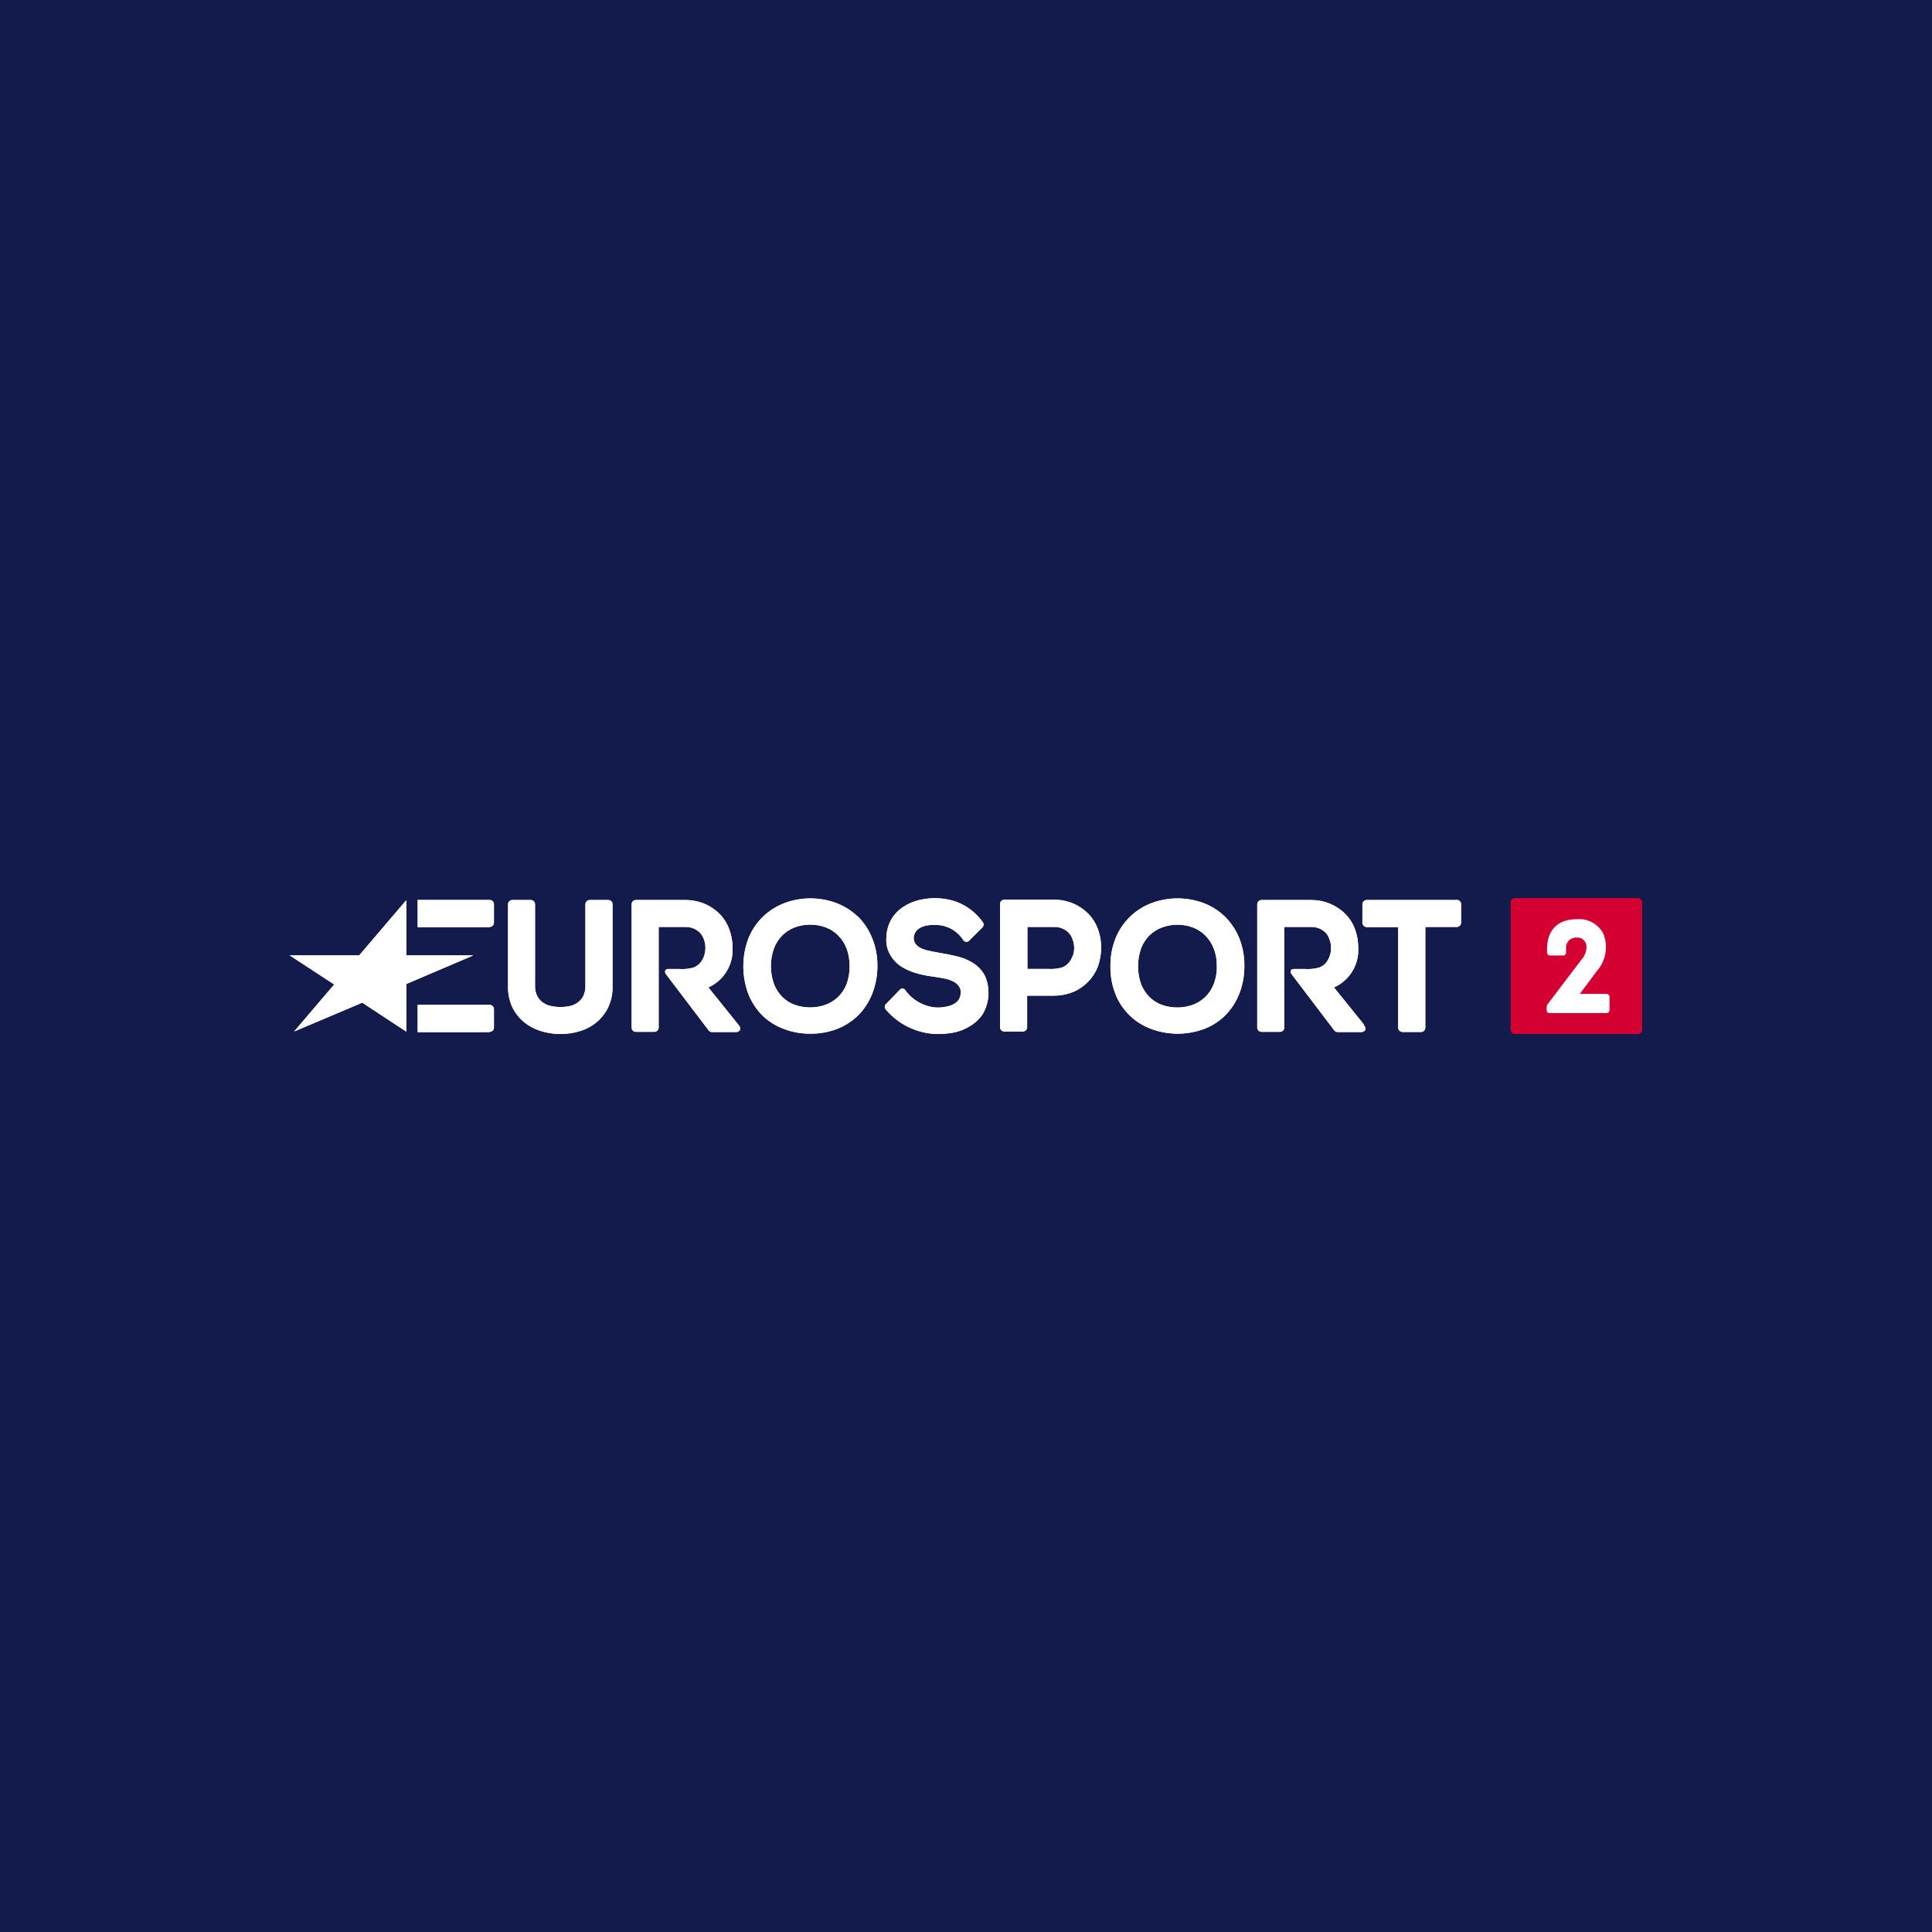
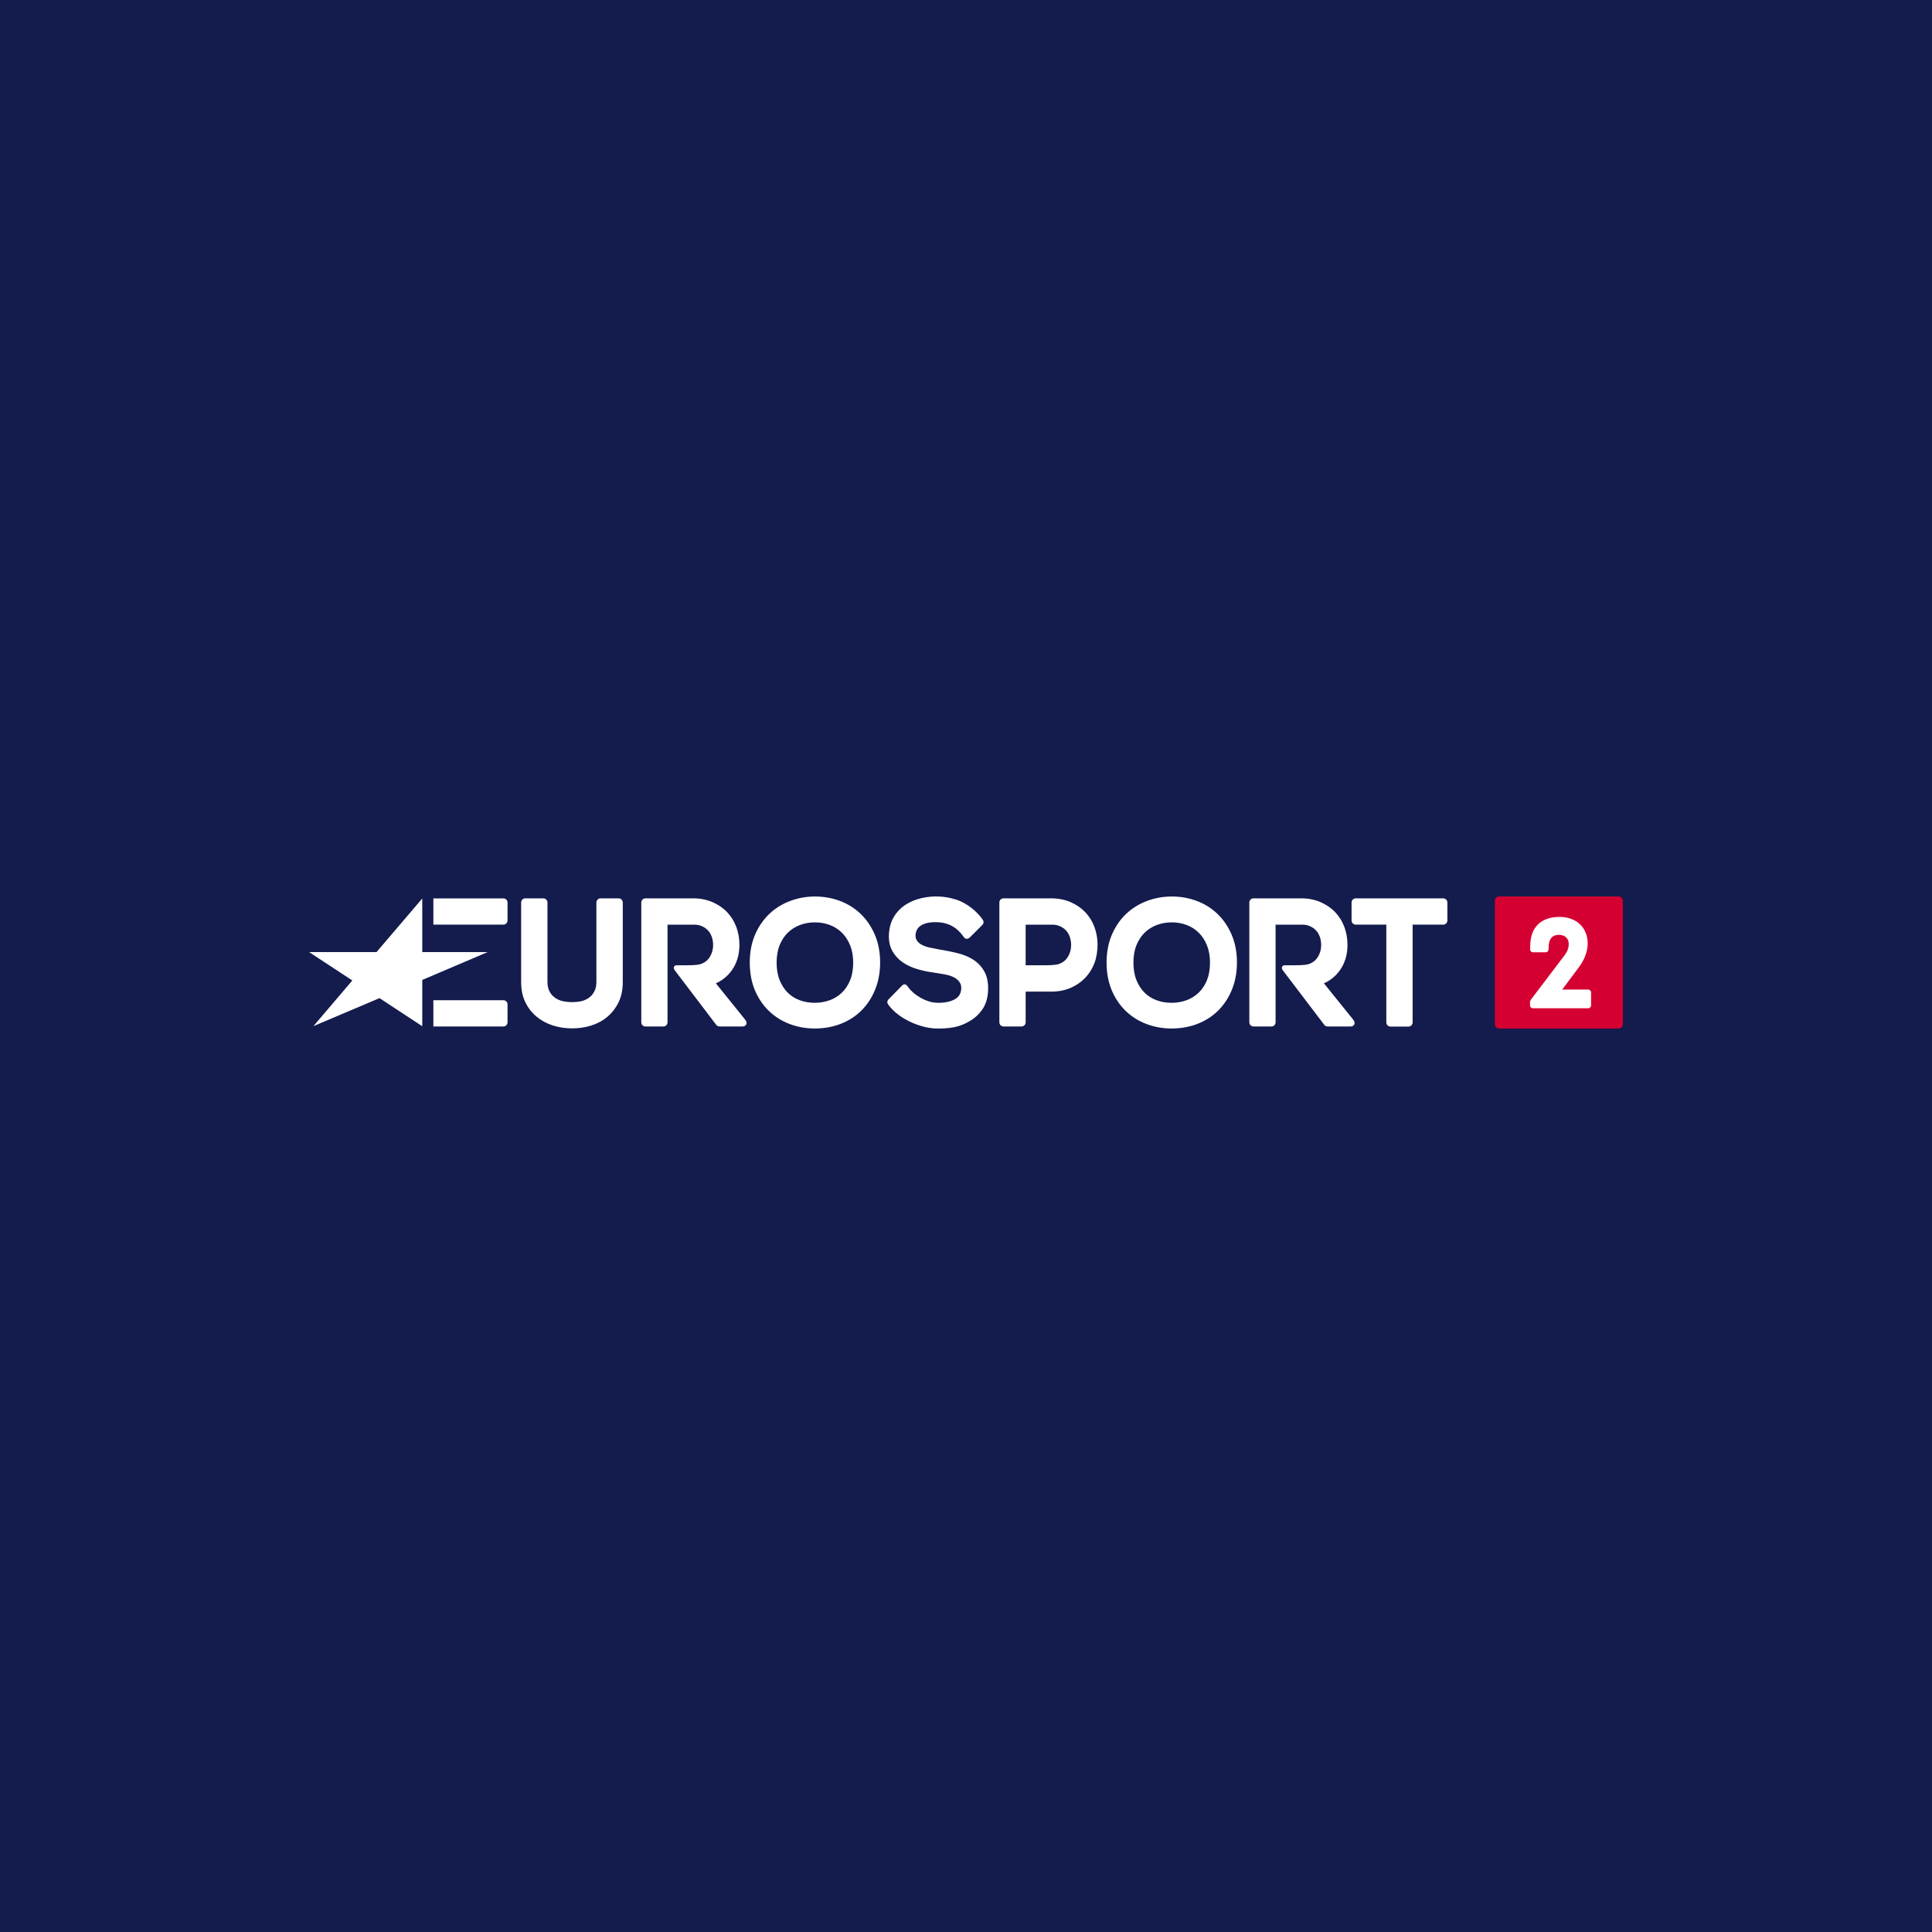
- <svg xmlns="http://www.w3.org/2000/svg" viewBox="0 0 283.46 283.46">
-   <defs>
-     <style>.cls-1{fill:#131b4d;}.cls-2{fill:#fff;}.cls-3{fill:#d50032;}</style>
-   </defs>
-   <g id="Layer_2" data-name="Layer 2">
-     <g id="Sport">
-       <g id="eurosport2">
-         <rect class="cls-1" width="283.46" height="283.46" />
-         <g id="logo">
-           <path class="cls-2" d="M59.61,151.36l-6.46-4.25-10,4.23,5.88-6.9-6.53-4.27H52.7l6.91-8.1v8.1h9.85l-9.85,4.2v7" />
-           <path class="cls-2" d="M71.85,136a.63.63,0,0,0,.62-.63v-2.71a.62.62,0,0,0-.62-.62H61.28v4H71.85" />
-           <path class="cls-2" d="M71.85,151.39a.62.62,0,0,0,.62-.62v-2.71a.63.63,0,0,0-.62-.63H61.28v4H71.85" />
-           <path class="cls-2" d="M213.74,132.05H200.53a.64.64,0,0,0-.64.62v2.72a.65.65,0,0,0,.64.63h4.61v14.76a.63.63,0,0,0,.63.63h2.73a.63.63,0,0,0,.62-.63V136h4.62a.64.64,0,0,0,.63-.63v-2.72a.63.63,0,0,0-.63-.62" />
-           <path class="cls-2" d="M157.34,140.33a2.88,2.88,0,0,1-.6,1,2.51,2.51,0,0,1-.87.6,5.92,5.92,0,0,1-2.13.23h-3V136h4a2.74,2.74,0,0,1,1.16.24,2.63,2.63,0,0,1,.9.62,2.38,2.38,0,0,1,.58,1,3.32,3.32,0,0,1,.22,1.23,3.27,3.27,0,0,1-.23,1.25Zm3.75-4a6.4,6.4,0,0,0-1.39-2.24,7,7,0,0,0-2.22-1.52,7.24,7.24,0,0,0-2.94-.57h-7.18a.63.63,0,0,0-.64.62v18.1a.63.63,0,0,0,.64.62h2.72a.62.62,0,0,0,.62-.62v-4.64h3.84a7.57,7.57,0,0,0,2.93-.55,6.63,6.63,0,0,0,3.61-3.72,8.45,8.45,0,0,0,.48-2.8,7.79,7.79,0,0,0-.47-2.68" />
-           <path class="cls-2" d="M134.07,137.61a1.31,1.31,0,0,0,.24.85,2,2,0,0,0,.72.61,4.89,4.89,0,0,0,1.19.41c.51.11,1,.22,1.51.3.92.15,1.83.33,2.69.54a7.77,7.77,0,0,1,2.4,1,5,5,0,0,1,1.67,1.81,6.22,6.22,0,0,1-.3,5.65,5.94,5.94,0,0,1-1.91,1.79,7.13,7.13,0,0,1-2.44.94,12.6,12.6,0,0,1-2.8.18,10.17,10.17,0,0,1-7.08-3.58.58.58,0,0,1,.07-.84c.34-.36,2-2.06,2-2.06a.48.48,0,0,1,.81.1,6.18,6.18,0,0,0,4.35,2.5,5.36,5.36,0,0,0,1.37-.07,4.51,4.51,0,0,0,1.2-.33,2.5,2.5,0,0,0,.85-.65,2,2,0,0,0,.35-1.08,1.49,1.49,0,0,0-.28-1,2.27,2.27,0,0,0-.85-.7,5,5,0,0,0-1.33-.43c-.54-.1-1.06-.19-1.57-.26a16.18,16.18,0,0,1-2.51-.51,8.27,8.27,0,0,1-2.23-1,5,5,0,0,1-1.6-1.73,4.31,4.31,0,0,1-.54-2.52,5.57,5.57,0,0,1,.75-2.68,5.5,5.5,0,0,1,1.77-1.82,7.11,7.11,0,0,1,2.39-1,9.78,9.78,0,0,1,5.2.22,8.37,8.37,0,0,1,4,3,.59.59,0,0,1,0,.79c-.27.3-1.91,1.9-1.91,1.9a.55.55,0,0,1-.91,0,4.79,4.79,0,0,0-3.81-2.23c-1.61-.1-3.41.26-3.49,2" />
-           <path class="cls-2" d="M124.2,144.42a5.25,5.25,0,0,1-3.07,3,6.83,6.83,0,0,1-4.55,0,5,5,0,0,1-1.79-1.14,5.37,5.37,0,0,1-1.22-1.87,7.73,7.73,0,0,1,0-5.31,5.48,5.48,0,0,1,1.23-1.89,5.18,5.18,0,0,1,1.81-1.15,6.58,6.58,0,0,1,2.28-.4,6.41,6.41,0,0,1,2.25.4,5.11,5.11,0,0,1,1.81,1.16,5.52,5.52,0,0,1,1.25,1.9,7.1,7.1,0,0,1,.45,2.63,7.23,7.23,0,0,1-.45,2.66Zm1.59-10a9.48,9.48,0,0,0-3.15-1.95,10.9,10.9,0,0,0-7.47,0,9.52,9.52,0,0,0-3.16,1.95,9.34,9.34,0,0,0-2.16,3.15,11.59,11.59,0,0,0,0,8.41,9.5,9.5,0,0,0,2.14,3.14A9.14,9.14,0,0,0,115.1,151a10.61,10.61,0,0,0,3.75.66,10.75,10.75,0,0,0,4-.71,9.22,9.22,0,0,0,3.14-2.06,9.46,9.46,0,0,0,2-3.15,10.83,10.83,0,0,0,.74-4,10.45,10.45,0,0,0-.81-4.2,9.37,9.37,0,0,0-2.13-3.15" />
-           <path class="cls-2" d="M178.06,144.42a5.23,5.23,0,0,1-1.24,1.87,5.33,5.33,0,0,1-1.83,1.14,6.73,6.73,0,0,1-2.25.39,6.84,6.84,0,0,1-2.29-.39,4.94,4.94,0,0,1-1.79-1.14,5.54,5.54,0,0,1-1.23-1.87,7.89,7.89,0,0,1,0-5.31,5.63,5.63,0,0,1,1.23-1.89,5.45,5.45,0,0,1,1.83-1.15,6.58,6.58,0,0,1,4.52,0,5.2,5.2,0,0,1,1.81,1.16,5.36,5.36,0,0,1,1.24,1.9,6.71,6.71,0,0,1,.47,2.63,6.83,6.83,0,0,1-.47,2.66Zm1.59-10a9.29,9.29,0,0,0-3.13-1.95,11,11,0,0,0-7.49,0,9.18,9.18,0,0,0-5.32,5.1,10.8,10.8,0,0,0-.79,4.2,10.68,10.68,0,0,0,.79,4.21A8.93,8.93,0,0,0,169,151a11.19,11.19,0,0,0,7.71-.05,8.94,8.94,0,0,0,3.14-2.06,9.51,9.51,0,0,0,2-3.15,11,11,0,0,0,.72-4,10.8,10.8,0,0,0-.79-4.2,9.72,9.72,0,0,0-2.15-3.15" />
-           <path class="cls-2" d="M89.25,132.05H86.52a.63.63,0,0,0-.63.62v12a3.21,3.21,0,0,1-.25,1.34,2.52,2.52,0,0,1-.69.93,3.19,3.19,0,0,1-1.07.6,6.57,6.57,0,0,1-1.64.21,7,7,0,0,1-1.68-.21,3.29,3.29,0,0,1-1.11-.6,2.79,2.79,0,0,1-.69-.93,3.2,3.2,0,0,1-.26-1.34v-12a.62.62,0,0,0-.62-.62H75.16a.62.62,0,0,0-.62.62v12.07a6.85,6.85,0,0,0,.61,3,6.68,6.68,0,0,0,1.68,2.18,7.48,7.48,0,0,0,2.47,1.34,9.76,9.76,0,0,0,5.86,0,7,7,0,0,0,2.45-1.35,6.59,6.59,0,0,0,1.65-2.17,6.85,6.85,0,0,0,.61-3V132.67a.62.62,0,0,0-.62-.62" />
-           <path class="cls-2" d="M108.33,150.34l-4.4-5.47a6,6,0,0,0,3.55-5.81,7.56,7.56,0,0,0-.47-2.68,6.38,6.38,0,0,0-1.38-2.24,7,7,0,0,0-2.21-1.52,7.39,7.39,0,0,0-3-.57H93.3a.62.62,0,0,0-.63.62v18.1a.62.62,0,0,0,.63.62H96a.63.63,0,0,0,.64-.62V136h4a2.92,2.92,0,0,1,2.07.86,2.91,2.91,0,0,1,.58,1,3.53,3.53,0,0,1,.21,1.23,3.7,3.7,0,0,1-.23,1.25,3,3,0,0,1-.59,1,2.65,2.65,0,0,1-.88.6,5.89,5.89,0,0,1-2.12.23H98c-.32,0-.58.3-.32.72l6.28,8.27a.63.63,0,0,0,.51.26H108c.52,0,.86-.47.38-1" />
-           <path class="cls-2" d="M200.13,150.34l-4.41-5.47a6,6,0,0,0,3.56-5.81,7.78,7.78,0,0,0-.46-2.68,6.26,6.26,0,0,0-1.39-2.24,7,7,0,0,0-2.22-1.52,7.29,7.29,0,0,0-2.93-.57H185.1a.63.63,0,0,0-.64.62v18.1a.63.63,0,0,0,.64.62h2.7a.63.63,0,0,0,.63-.62V136h4a2.92,2.92,0,0,1,2.08.86,2.58,2.58,0,0,1,.56,1,3.13,3.13,0,0,1,.22,1.23,3.46,3.46,0,0,1-.22,1.25,3.2,3.2,0,0,1-.59,1,2.65,2.65,0,0,1-.88.6,5.89,5.89,0,0,1-2.12.23h-1.69c-.32,0-.58.3-.32.72l6.28,8.27a.64.64,0,0,0,.51.26h3.47c.52,0,.86-.47.38-1" />
-           <path class="cls-2" d="M59.61,151.36l-6.46-4.25-10,4.23,5.88-6.9-6.53-4.27H52.7l6.91-8.1v8.1h9.85l-9.85,4.2v7" />
-           <path class="cls-2" d="M71.85,136a.63.63,0,0,0,.62-.63v-2.71a.62.62,0,0,0-.62-.62H61.28v4H71.85" />
-           <path class="cls-2" d="M71.85,151.39a.62.62,0,0,0,.62-.62v-2.71a.63.63,0,0,0-.62-.63H61.28v4H71.85" />
-           <path class="cls-2" d="M213.74,132.05H200.53a.64.64,0,0,0-.64.62v2.72a.65.65,0,0,0,.64.63h4.61v14.76a.63.63,0,0,0,.63.63h2.73a.63.63,0,0,0,.62-.63V136h4.62a.64.64,0,0,0,.63-.63v-2.72a.63.63,0,0,0-.63-.62" />
-           <path class="cls-2" d="M157.34,140.33a2.88,2.88,0,0,1-.6,1,2.51,2.51,0,0,1-.87.6,5.92,5.92,0,0,1-2.13.23h-3V136h4a2.74,2.74,0,0,1,1.16.24,2.63,2.63,0,0,1,.9.62,2.38,2.38,0,0,1,.58,1,3.32,3.32,0,0,1,.22,1.23,3.27,3.27,0,0,1-.23,1.25Zm3.75-4a6.4,6.4,0,0,0-1.39-2.24,7,7,0,0,0-2.22-1.52,7.24,7.24,0,0,0-2.94-.57h-7.18a.63.63,0,0,0-.64.62v18.1a.63.63,0,0,0,.64.62h2.72a.62.62,0,0,0,.62-.62v-4.64h3.84a7.57,7.57,0,0,0,2.93-.55,6.63,6.63,0,0,0,3.61-3.72,8.45,8.45,0,0,0,.48-2.8,7.79,7.79,0,0,0-.47-2.68" />
-           <path class="cls-2" d="M134.07,137.61a1.31,1.31,0,0,0,.24.85,2,2,0,0,0,.72.61,4.89,4.89,0,0,0,1.19.41c.51.11,1,.22,1.51.3.92.15,1.83.33,2.69.54a7.77,7.77,0,0,1,2.4,1,5,5,0,0,1,1.67,1.81,6.22,6.22,0,0,1-.3,5.65,5.94,5.94,0,0,1-1.91,1.79,7.13,7.13,0,0,1-2.44.94,12.6,12.6,0,0,1-2.8.18,10.17,10.17,0,0,1-7.08-3.58.58.58,0,0,1,.07-.84c.34-.36,2-2.06,2-2.06a.48.48,0,0,1,.81.1,6.18,6.18,0,0,0,4.35,2.5,5.36,5.36,0,0,0,1.37-.07,4.51,4.51,0,0,0,1.2-.33,2.5,2.5,0,0,0,.85-.65,2,2,0,0,0,.35-1.08,1.49,1.49,0,0,0-.28-1,2.27,2.27,0,0,0-.85-.7,5,5,0,0,0-1.33-.43c-.54-.1-1.06-.19-1.57-.26a16.18,16.18,0,0,1-2.51-.51,8.27,8.27,0,0,1-2.23-1,5,5,0,0,1-1.6-1.73,4.31,4.31,0,0,1-.54-2.52,5.57,5.57,0,0,1,.75-2.68,5.5,5.5,0,0,1,1.77-1.82,7.11,7.11,0,0,1,2.39-1,9.78,9.78,0,0,1,5.2.22,8.37,8.37,0,0,1,4,3,.59.59,0,0,1,0,.79c-.27.3-1.91,1.9-1.91,1.9a.55.55,0,0,1-.91,0,4.79,4.79,0,0,0-3.81-2.23c-1.61-.1-3.41.26-3.49,2" />
-           <path class="cls-2" d="M124.2,144.42a5.25,5.25,0,0,1-3.07,3,6.83,6.83,0,0,1-4.55,0,5,5,0,0,1-1.79-1.14,5.37,5.37,0,0,1-1.22-1.87,7.73,7.73,0,0,1,0-5.31,5.48,5.48,0,0,1,1.23-1.89,5.18,5.18,0,0,1,1.81-1.15,6.58,6.58,0,0,1,2.28-.4,6.41,6.41,0,0,1,2.25.4,5.11,5.11,0,0,1,1.81,1.16,5.52,5.52,0,0,1,1.25,1.9,7.1,7.1,0,0,1,.45,2.63,7.23,7.23,0,0,1-.45,2.66Zm1.59-10a9.48,9.48,0,0,0-3.15-1.95,10.9,10.9,0,0,0-7.47,0,9.52,9.52,0,0,0-3.16,1.95,9.34,9.34,0,0,0-2.16,3.15,11.59,11.59,0,0,0,0,8.41,9.5,9.5,0,0,0,2.14,3.14A9.14,9.14,0,0,0,115.1,151a10.61,10.61,0,0,0,3.75.66,10.75,10.75,0,0,0,4-.71,9.22,9.22,0,0,0,3.14-2.06,9.46,9.46,0,0,0,2-3.15,10.83,10.83,0,0,0,.74-4,10.45,10.45,0,0,0-.81-4.2,9.37,9.37,0,0,0-2.13-3.15" />
-           <path class="cls-2" d="M178.06,144.42a5.23,5.23,0,0,1-1.24,1.87,5.33,5.33,0,0,1-1.83,1.14,6.73,6.73,0,0,1-2.25.39,6.84,6.84,0,0,1-2.29-.39,4.94,4.94,0,0,1-1.79-1.14,5.54,5.54,0,0,1-1.23-1.87,7.89,7.89,0,0,1,0-5.31,5.63,5.63,0,0,1,1.23-1.89,5.45,5.45,0,0,1,1.83-1.15,6.58,6.58,0,0,1,4.52,0,5.2,5.2,0,0,1,1.81,1.16,5.36,5.36,0,0,1,1.24,1.9,6.71,6.71,0,0,1,.47,2.63,6.83,6.83,0,0,1-.47,2.66Zm1.59-10a9.29,9.29,0,0,0-3.13-1.95,11,11,0,0,0-7.49,0,9.18,9.18,0,0,0-5.32,5.1,10.8,10.8,0,0,0-.79,4.2,10.68,10.68,0,0,0,.79,4.21A8.93,8.93,0,0,0,169,151a11.19,11.19,0,0,0,7.71-.05,8.94,8.94,0,0,0,3.14-2.06,9.51,9.51,0,0,0,2-3.15,11,11,0,0,0,.72-4,10.8,10.8,0,0,0-.79-4.2,9.72,9.72,0,0,0-2.15-3.15" />
-           <path class="cls-2" d="M89.25,132.05H86.52a.63.63,0,0,0-.63.62v12a3.21,3.21,0,0,1-.25,1.34,2.52,2.52,0,0,1-.69.93,3.19,3.19,0,0,1-1.07.6,6.57,6.57,0,0,1-1.64.21,7,7,0,0,1-1.68-.21,3.29,3.29,0,0,1-1.11-.6,2.79,2.79,0,0,1-.69-.93,3.2,3.2,0,0,1-.26-1.34v-12a.62.62,0,0,0-.62-.62H75.16a.62.62,0,0,0-.62.62v12.07a6.85,6.85,0,0,0,.61,3,6.68,6.68,0,0,0,1.68,2.18,7.48,7.48,0,0,0,2.47,1.34,9.76,9.76,0,0,0,5.86,0,7,7,0,0,0,2.45-1.35,6.59,6.59,0,0,0,1.65-2.17,6.85,6.85,0,0,0,.61-3V132.67a.62.62,0,0,0-.62-.62" />
-           <path class="cls-2" d="M108.33,150.34l-4.4-5.47a6,6,0,0,0,3.55-5.81,7.56,7.56,0,0,0-.47-2.68,6.38,6.38,0,0,0-1.38-2.24,7,7,0,0,0-2.21-1.52,7.39,7.39,0,0,0-3-.57H93.3a.62.62,0,0,0-.63.62v18.1a.62.62,0,0,0,.63.62H96a.63.63,0,0,0,.64-.62V136h4a2.92,2.92,0,0,1,2.07.86,2.91,2.91,0,0,1,.58,1,3.53,3.53,0,0,1,.21,1.23,3.7,3.7,0,0,1-.23,1.25,3,3,0,0,1-.59,1,2.65,2.65,0,0,1-.88.6,5.89,5.89,0,0,1-2.12.23H98c-.32,0-.58.3-.32.72l6.28,8.27a.63.63,0,0,0,.51.26H108c.52,0,.86-.47.38-1" />
-           <path class="cls-2" d="M200.13,150.34l-4.41-5.47a6,6,0,0,0,3.56-5.81,7.78,7.78,0,0,0-.46-2.68,6.26,6.26,0,0,0-1.39-2.24,7,7,0,0,0-2.22-1.52,7.29,7.29,0,0,0-2.93-.57H185.1a.63.63,0,0,0-.64.62v18.1a.63.63,0,0,0,.64.62h2.7a.63.63,0,0,0,.63-.62V136h4a2.92,2.92,0,0,1,2.08.86,2.58,2.58,0,0,1,.56,1,3.13,3.13,0,0,1,.22,1.23,3.46,3.46,0,0,1-.22,1.25,3.2,3.2,0,0,1-.59,1,2.65,2.65,0,0,1-.88.6,5.89,5.89,0,0,1-2.12.23h-1.69c-.32,0-.58.3-.32.72l6.28,8.27a.64.64,0,0,0,.51.26h3.47c.52,0,.86-.47.38-1" />
-           <path class="cls-3" d="M240.29,151.71h-18a.65.65,0,0,1-.65-.65V132.41a.66.66,0,0,1,.65-.65h18a.66.66,0,0,1,.65.65v18.65a.65.65,0,0,1-.65.65" />
-           <path class="cls-2" d="M226.92,147.81v.38a.43.43,0,0,0,.42.45h8.38a.44.44,0,0,0,.43-.45v-1.93a.45.45,0,0,0-.44-.44h-3.92l2.44-3.28a5.31,5.31,0,0,0,1-5.57,4,4,0,0,0-3.85-2.11c-2.77,0-4.34,1.52-4.4,4.26l0,.64a.43.43,0,0,0,.47.43h1.87a.44.44,0,0,0,.45-.45l0-.58a1.46,1.46,0,0,1,1.53-1.6,1.32,1.32,0,0,1,1.47,1.25,2.78,2.78,0,0,1-.75,2l-4.87,6.42a.81.81,0,0,0-.22.58" />
-         </g>
-       </g>
-     </g>
-   </g>
+ <svg xmlns="http://www.w3.org/2000/svg" width="250" height="250" viewBox="0 0 250 250" fill="none">
+   <rect width="250" height="250" fill="#141B4D" />
+   <path d="M54.641 132.794L49.107 129.157L40.554 132.783L45.591 126.871L40 123.202H48.719L54.641 116.262V123.202H63.093L54.641 126.803V132.794Z" fill="white" />
+   <path d="M65.138 119.648C65.434 119.648 65.675 119.407 65.675 119.111L65.676 116.788C65.676 116.492 65.435 116.251 65.139 116.251H56.077V119.649L65.138 119.648Z" fill="white" />
+   <path d="M65.138 132.825C65.434 132.825 65.675 132.584 65.675 132.288L65.676 129.964C65.676 129.668 65.435 129.427 65.139 129.427H56.077V132.826L65.138 132.825Z" fill="white" />
+   <path d="M186.752 116.244H175.431C175.134 116.244 174.892 116.486 174.892 116.782V119.11C174.892 119.407 175.134 119.649 175.431 119.649H179.389V132.304C179.389 132.6 179.631 132.842 179.928 132.842H182.255C182.552 132.842 182.794 132.6 182.794 132.304V119.649H186.752C187.049 119.649 187.29 119.407 187.29 119.11V116.782C187.29 116.486 187.049 116.244 186.752 116.244Z" fill="white" />
+   <path d="M141.625 119.965C141.357 119.234 140.956 118.587 140.435 118.039C139.914 117.495 139.274 117.055 138.532 116.733C137.787 116.409 136.941 116.245 136.014 116.245H129.855C129.559 116.245 129.317 116.487 129.317 116.784V132.287C129.317 132.586 129.559 132.826 129.855 132.826H132.182C132.479 132.826 132.721 132.586 132.721 132.287L132.72 128.316H136.014C136.939 128.316 137.782 128.156 138.518 127.84C139.255 127.524 139.891 127.088 140.412 126.544C140.932 125.999 141.335 125.363 141.61 124.649C141.884 123.941 142.023 123.041 142.023 122.255C142.023 121.457 141.889 120.687 141.625 119.965ZM138.415 123.34C138.292 123.665 138.12 123.949 137.903 124.184C137.689 124.417 137.442 124.564 137.149 124.695C136.859 124.826 136.342 124.904 135.334 124.904H132.72V119.65H136.15C136.516 119.65 136.854 119.717 137.152 119.848C137.453 119.981 137.715 120.163 137.929 120.389C138.143 120.614 138.308 120.89 138.423 121.21C138.542 121.541 138.602 121.9 138.602 122.279C138.602 122.654 138.54 123.011 138.415 123.34Z" fill="white" />
+   <path d="M118.47 121.005C118.455 121.348 118.544 121.557 118.675 121.742C118.821 121.951 119.029 122.126 119.291 122.263C119.583 122.414 119.928 122.534 120.315 122.619C120.74 122.712 121.174 122.798 121.608 122.874C122.393 122.998 123.169 123.154 123.912 123.339C124.689 123.531 125.378 123.82 125.962 124.197C126.568 124.59 127.05 125.112 127.396 125.75C127.745 126.393 127.9 127.212 127.857 128.185C127.816 129.129 127.574 129.936 127.138 130.583C126.71 131.217 126.159 131.734 125.497 132.121C124.849 132.5 124.21 132.78 123.418 132.928C122.641 133.072 121.772 133.116 121.012 133.083C119.128 133 116.345 131.918 114.948 130.008C114.838 129.855 114.701 129.594 115.001 129.288C115.3 128.984 116.735 127.524 116.735 127.524C117.025 127.218 117.306 127.435 117.426 127.61C118.243 128.804 119.869 129.696 121.148 129.751C121.82 129.781 121.9 129.754 122.32 129.699C122.702 129.649 123.039 129.55 123.355 129.406C123.645 129.273 123.889 129.098 124.08 128.853C124.257 128.626 124.36 128.306 124.385 127.934C124.41 127.576 124.31 127.288 124.145 127.057C123.965 126.804 123.717 126.611 123.419 126.456C123.084 126.282 122.698 126.171 122.274 126.091C121.819 126.005 121.365 125.93 120.925 125.866C120.198 125.774 119.476 125.625 118.779 125.427C118.058 125.221 117.414 124.93 116.863 124.563C116.291 124.181 115.83 123.687 115.491 123.093C115.147 122.483 114.987 121.794 115.026 120.922C115.064 120.044 115.282 119.273 115.674 118.629C116.061 117.991 116.569 117.466 117.186 117.067C117.788 116.676 118.482 116.39 119.247 116.216C120.734 115.878 122.222 115.934 123.698 116.401C125.287 116.905 126.564 118.126 127.153 118.99C127.261 119.148 127.368 119.399 127.138 119.659C126.908 119.918 125.504 121.291 125.504 121.291C125.201 121.58 124.892 121.514 124.72 121.26C123.858 119.994 122.749 119.426 121.463 119.342C120.084 119.25 118.534 119.56 118.47 121.005Z" fill="white" />
+   <path d="M111.362 118.25C110.595 117.519 109.692 116.957 108.677 116.576C107.669 116.199 106.587 116.007 105.465 116.007C104.357 116.007 103.28 116.199 102.266 116.576C101.243 116.956 100.332 117.518 99.559 118.249C98.784 118.98 98.161 119.888 97.706 120.947C97.25 122.005 97.019 123.215 97.019 124.547C97.019 125.892 97.247 127.107 97.693 128.157C98.141 129.208 98.757 130.112 99.523 130.843C100.289 131.573 101.193 132.137 102.209 132.517C103.217 132.895 104.298 133.086 105.42 133.086C106.65 133.086 107.797 132.879 108.831 132.469C109.869 132.057 110.774 131.465 111.518 130.709C112.259 129.956 112.846 129.045 113.263 128.001C113.678 126.96 113.889 125.798 113.889 124.547C113.889 123.216 113.657 122.005 113.202 120.946C112.746 119.888 112.127 118.98 111.362 118.25ZM110.004 126.844C109.743 127.484 109.384 128.025 108.936 128.453C108.487 128.883 107.959 129.21 107.368 129.428C106.768 129.65 106.117 129.762 105.436 129.762C104.739 129.762 104.08 129.65 103.481 129.428C102.892 129.211 102.374 128.886 101.942 128.459C101.506 128.03 101.152 127.486 100.89 126.844C100.627 126.198 100.494 125.432 100.494 124.569C100.494 123.705 100.627 122.94 100.89 122.293C101.151 121.652 101.509 121.11 101.95 120.681C102.391 120.253 102.915 119.922 103.508 119.696C104.108 119.467 104.764 119.353 105.459 119.353C106.139 119.353 106.787 119.467 107.386 119.697C107.977 119.921 108.501 120.255 108.941 120.69C109.384 121.127 109.742 121.675 110.004 122.316C110.268 122.964 110.402 123.721 110.402 124.569C110.402 125.432 110.268 126.197 110.004 126.844Z" fill="white" />
+   <path d="M157.534 118.25C156.767 117.519 155.864 116.957 154.848 116.576C153.84 116.199 152.759 116.007 151.637 116.007C150.529 116.007 149.452 116.199 148.437 116.576C147.414 116.956 146.504 117.518 145.731 118.249C144.956 118.98 144.333 119.888 143.878 120.947C143.422 122.005 143.191 123.215 143.191 124.547C143.191 125.892 143.418 127.107 143.865 128.157C144.313 129.208 144.928 130.112 145.694 130.843C146.461 131.573 147.365 132.137 148.381 132.517C149.389 132.895 150.469 133.086 151.592 133.086C152.822 133.086 153.969 132.879 155.002 132.469C156.041 132.057 156.946 131.465 157.69 130.709C158.431 129.956 159.018 129.045 159.435 128.001C159.849 126.96 160.061 125.798 160.061 124.547C160.061 123.216 159.829 122.005 159.374 120.946C158.918 119.888 158.299 118.98 157.534 118.25ZM156.176 126.844C155.915 127.484 155.556 128.025 155.107 128.453C154.659 128.883 154.131 129.21 153.54 129.428C152.94 129.65 152.289 129.762 151.608 129.762C150.911 129.762 150.252 129.65 149.652 129.428C149.063 129.211 148.546 128.886 148.114 128.459C147.678 128.03 147.324 127.486 147.062 126.844C146.799 126.198 146.665 125.432 146.665 124.569C146.665 123.705 146.799 122.94 147.062 122.293C147.323 121.652 147.681 121.11 148.122 120.681C148.563 120.253 149.087 119.922 149.68 119.696C150.279 119.467 150.936 119.353 151.631 119.353C152.31 119.353 152.959 119.467 153.558 119.697C154.149 119.921 154.672 120.255 155.113 120.69C155.556 121.127 155.914 121.675 156.176 122.316C156.44 122.964 156.574 123.721 156.574 124.569C156.574 125.432 156.44 126.197 156.176 126.844Z" fill="white" />
+   <path d="M80.047 116.245H77.712C77.416 116.245 77.174 116.487 77.174 116.783V127.047C77.174 127.484 77.101 127.868 76.957 128.186C76.812 128.504 76.614 128.773 76.365 128.985C76.11 129.205 75.801 129.376 75.449 129.493C75.086 129.615 74.472 129.675 74.045 129.675C73.616 129.675 72.968 129.614 72.597 129.492C72.236 129.374 71.919 129.203 71.656 128.981C71.403 128.769 71.202 128.503 71.059 128.186C70.915 127.867 70.841 127.484 70.841 127.047V116.783C70.841 116.487 70.6 116.245 70.302 116.245H67.977C67.679 116.245 67.437 116.487 67.437 116.783V127.128C67.437 128.077 67.616 128.93 67.966 129.664C68.315 130.395 68.802 131.025 69.413 131.538C70.018 132.047 70.727 132.435 71.52 132.691C72.302 132.943 73.153 133.072 74.045 133.072C74.923 133.072 75.765 132.943 76.547 132.691C77.343 132.434 78.046 132.045 78.638 131.534C79.231 131.022 79.709 130.392 80.057 129.664C80.408 128.929 80.585 128.076 80.585 127.128V116.783C80.585 116.487 80.345 116.245 80.047 116.245Z" fill="white" />
+   <path d="M96.41 131.926L92.629 127.237C92.629 127.237 95.682 126.126 95.682 122.254C95.682 121.457 95.548 120.687 95.284 119.965C95.016 119.234 94.614 118.587 94.092 118.039C93.572 117.495 92.933 117.056 92.19 116.733C91.446 116.409 90.598 116.245 89.672 116.245H83.52C83.224 116.245 82.982 116.487 82.982 116.783V132.288C82.982 132.586 83.224 132.827 83.52 132.827H85.84C86.137 132.827 86.379 132.586 86.379 132.288L86.378 119.65H89.823C90.191 119.65 90.527 119.717 90.825 119.848C91.127 119.981 91.389 120.163 91.604 120.39C91.816 120.614 91.983 120.89 92.096 121.209C92.215 121.541 92.276 121.9 92.276 122.279C92.276 122.654 92.213 123.011 92.089 123.34C91.967 123.665 91.794 123.948 91.576 124.184C91.362 124.417 91.116 124.564 90.822 124.695C90.533 124.826 90.016 124.904 89.008 124.904H87.567C87.281 124.904 87.063 125.161 87.281 125.514L92.669 132.602C92.77 132.743 92.934 132.827 93.108 132.827H96.083C96.521 132.827 96.814 132.424 96.41 131.926Z" fill="white" />
+   <path d="M175.092 131.926L171.311 127.237C171.311 127.237 174.364 126.126 174.364 122.254C174.364 121.457 174.23 120.687 173.966 119.965C173.697 119.234 173.296 118.587 172.774 118.039C172.254 117.495 171.614 117.056 170.872 116.733C170.128 116.409 169.28 116.245 168.354 116.245H162.201C161.905 116.245 161.663 116.487 161.663 116.783V132.288C161.663 132.586 161.905 132.827 162.201 132.827H164.522C164.819 132.827 165.061 132.586 165.061 132.288L165.06 119.65H168.505C168.872 119.65 169.209 119.717 169.507 119.848C169.808 119.981 170.07 120.163 170.286 120.39C170.498 120.614 170.665 120.89 170.778 121.209C170.897 121.541 170.957 121.9 170.957 122.279C170.957 122.654 170.895 123.011 170.771 123.34C170.649 123.665 170.476 123.948 170.258 124.184C170.044 124.417 169.798 124.564 169.504 124.695C169.215 124.826 168.697 124.904 167.689 124.904H166.248C165.963 124.904 165.744 125.161 165.963 125.514L171.351 132.602C171.452 132.743 171.615 132.827 171.789 132.827H174.765C175.203 132.827 175.496 132.424 175.092 131.926Z" fill="white" />
+   <path d="M209.444 133.093H193.994C193.688 133.093 193.438 132.845 193.438 132.537V116.555C193.438 116.249 193.688 116 193.994 116H209.444C209.751 116 210 116.249 210 116.555V132.537C210 132.845 209.751 133.093 209.444 133.093Z" fill="#D50032" />
+   <path d="M197.983 129.747V130.086C197.983 130.295 198.135 130.465 198.344 130.465H205.519H205.525C205.734 130.465 205.886 130.295 205.886 130.086V128.426C205.886 128.234 205.729 128.048 205.51 128.048H202.149L204.241 125.246C205.489 123.637 205.762 121.839 205.081 120.464C204.51 119.311 203.309 118.649 201.783 118.649C199.405 118.667 198.066 119.965 198.013 122.302L198.002 122.857C198.002 123.083 198.165 123.225 198.391 123.225H200.006C200.215 123.225 200.372 123.06 200.384 122.847L200.409 122.338C200.444 121.714 200.699 120.968 201.723 120.968C202.553 120.968 202.969 121.496 202.99 122.035C203.014 122.63 202.867 123.077 202.347 123.756L198.168 129.263C198.046 129.411 197.983 129.533 197.983 129.747Z" fill="white" />
</svg>
